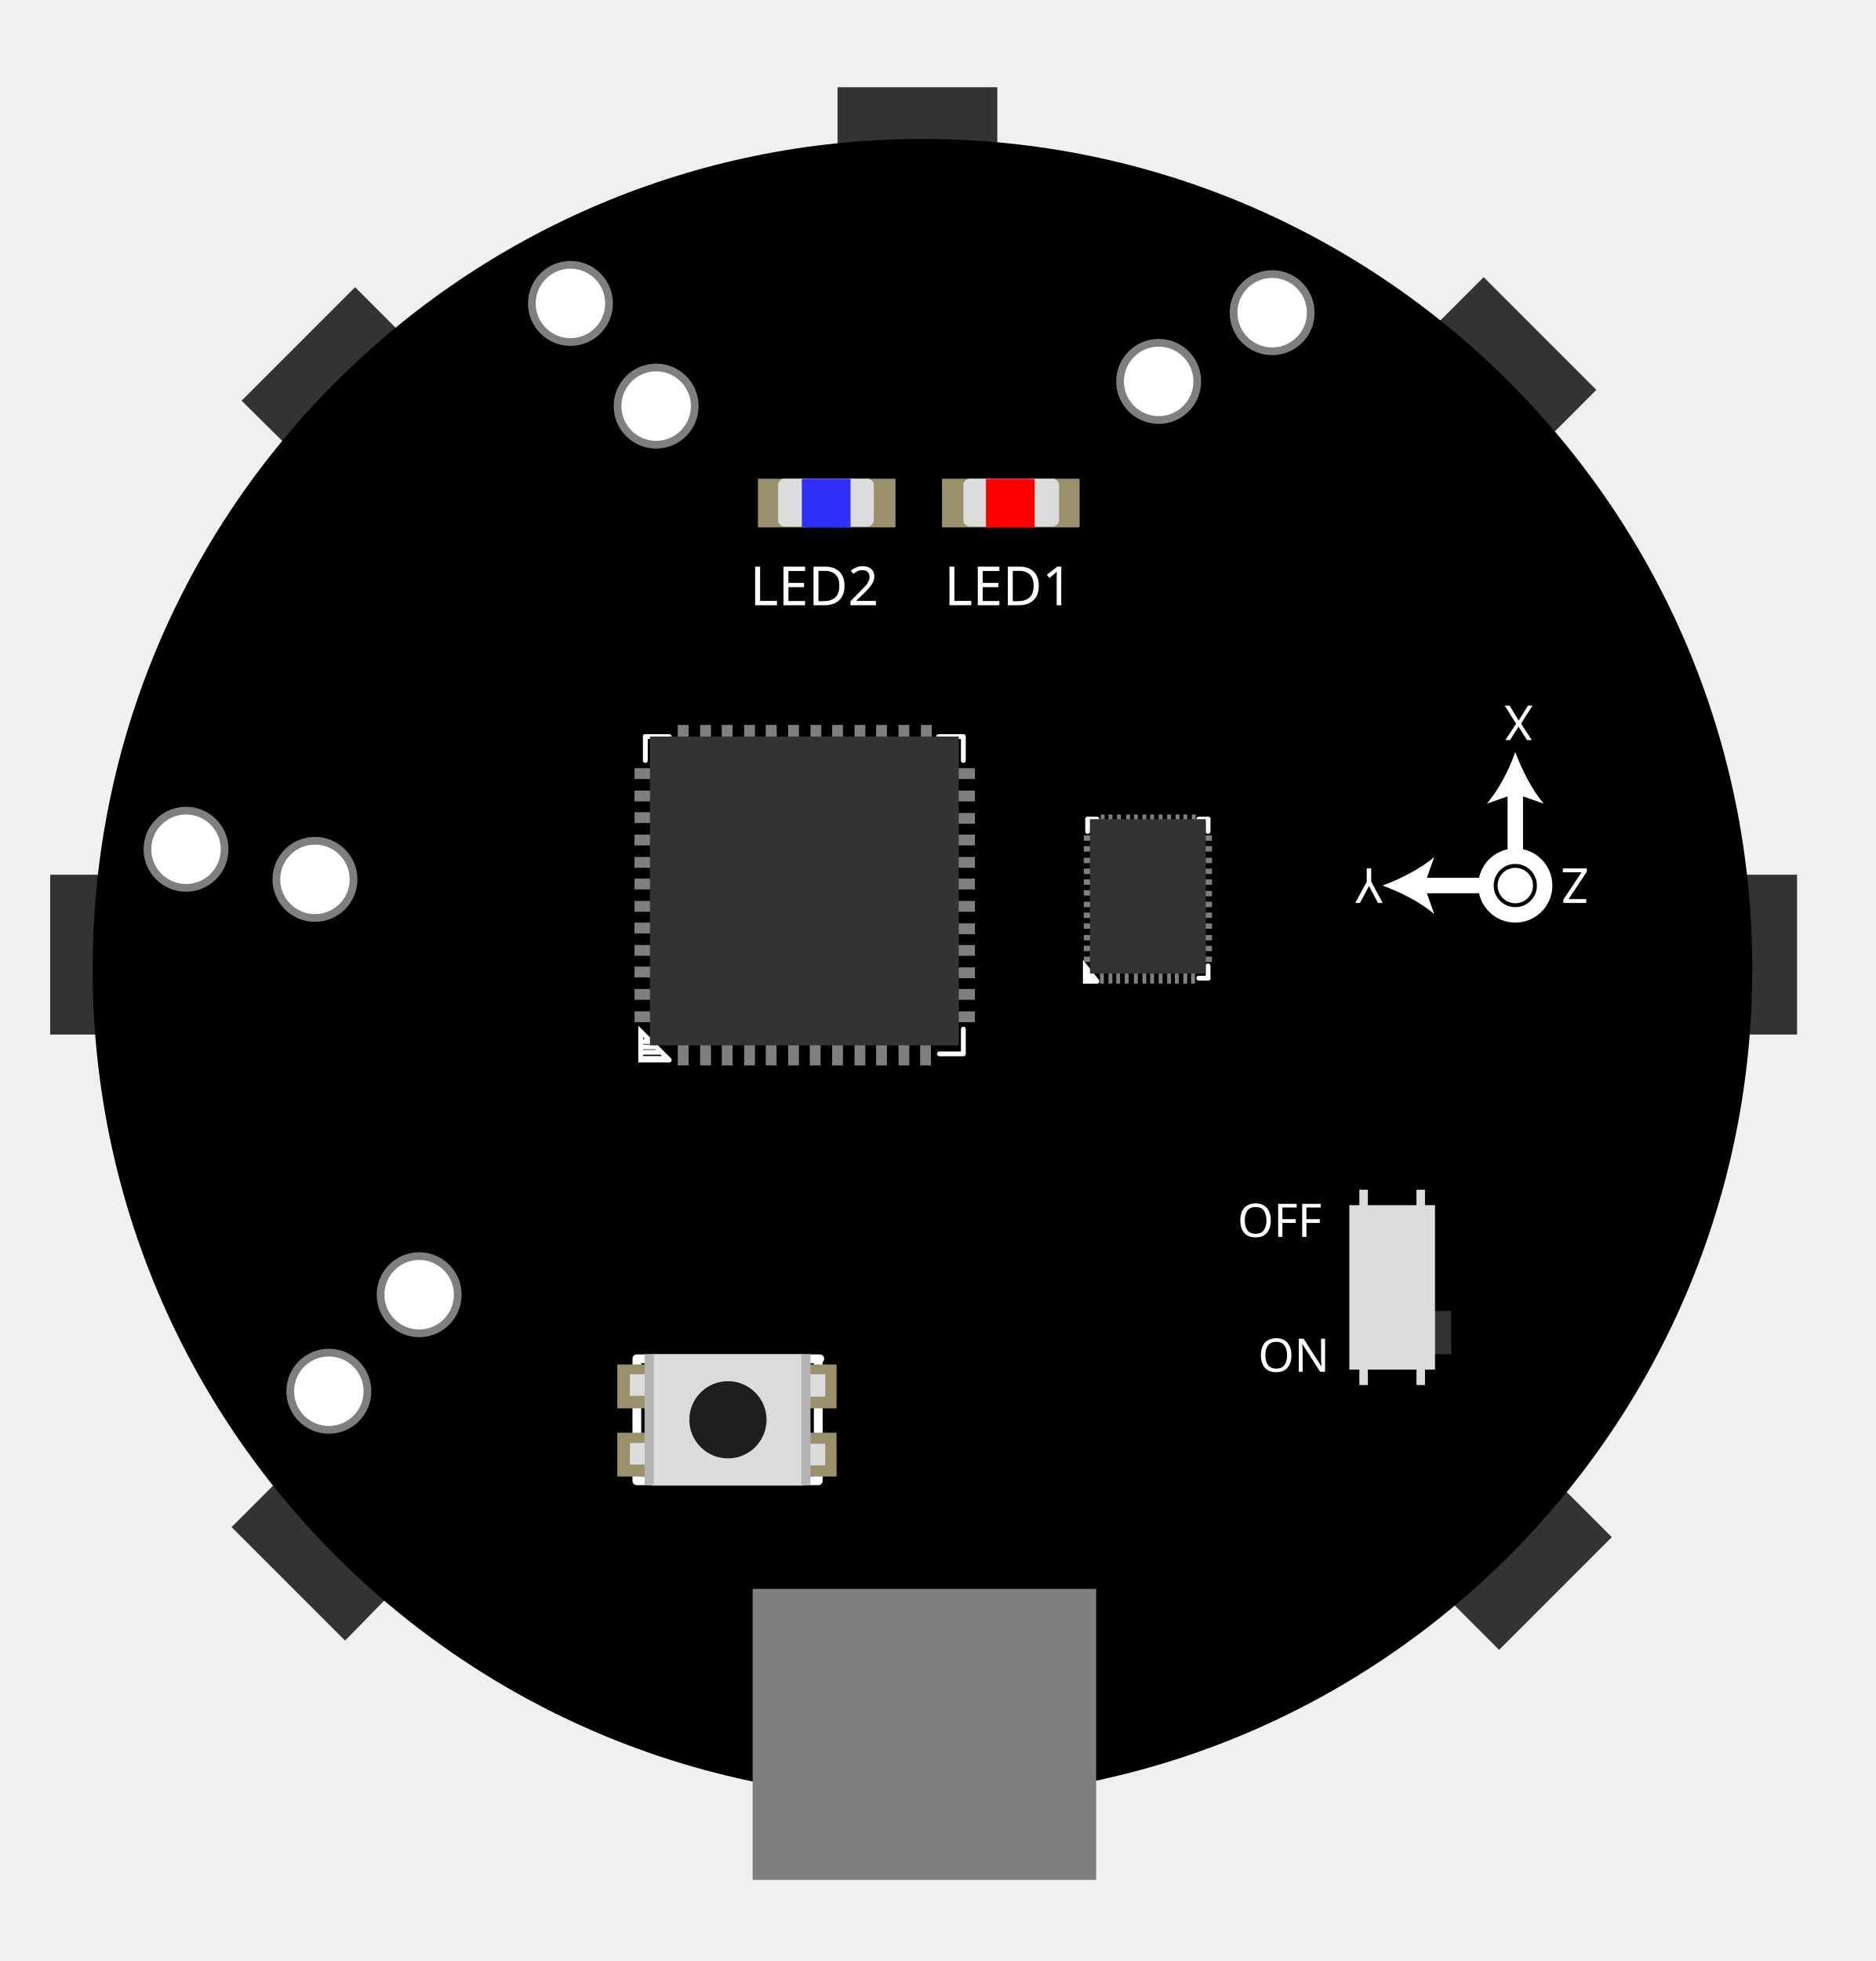
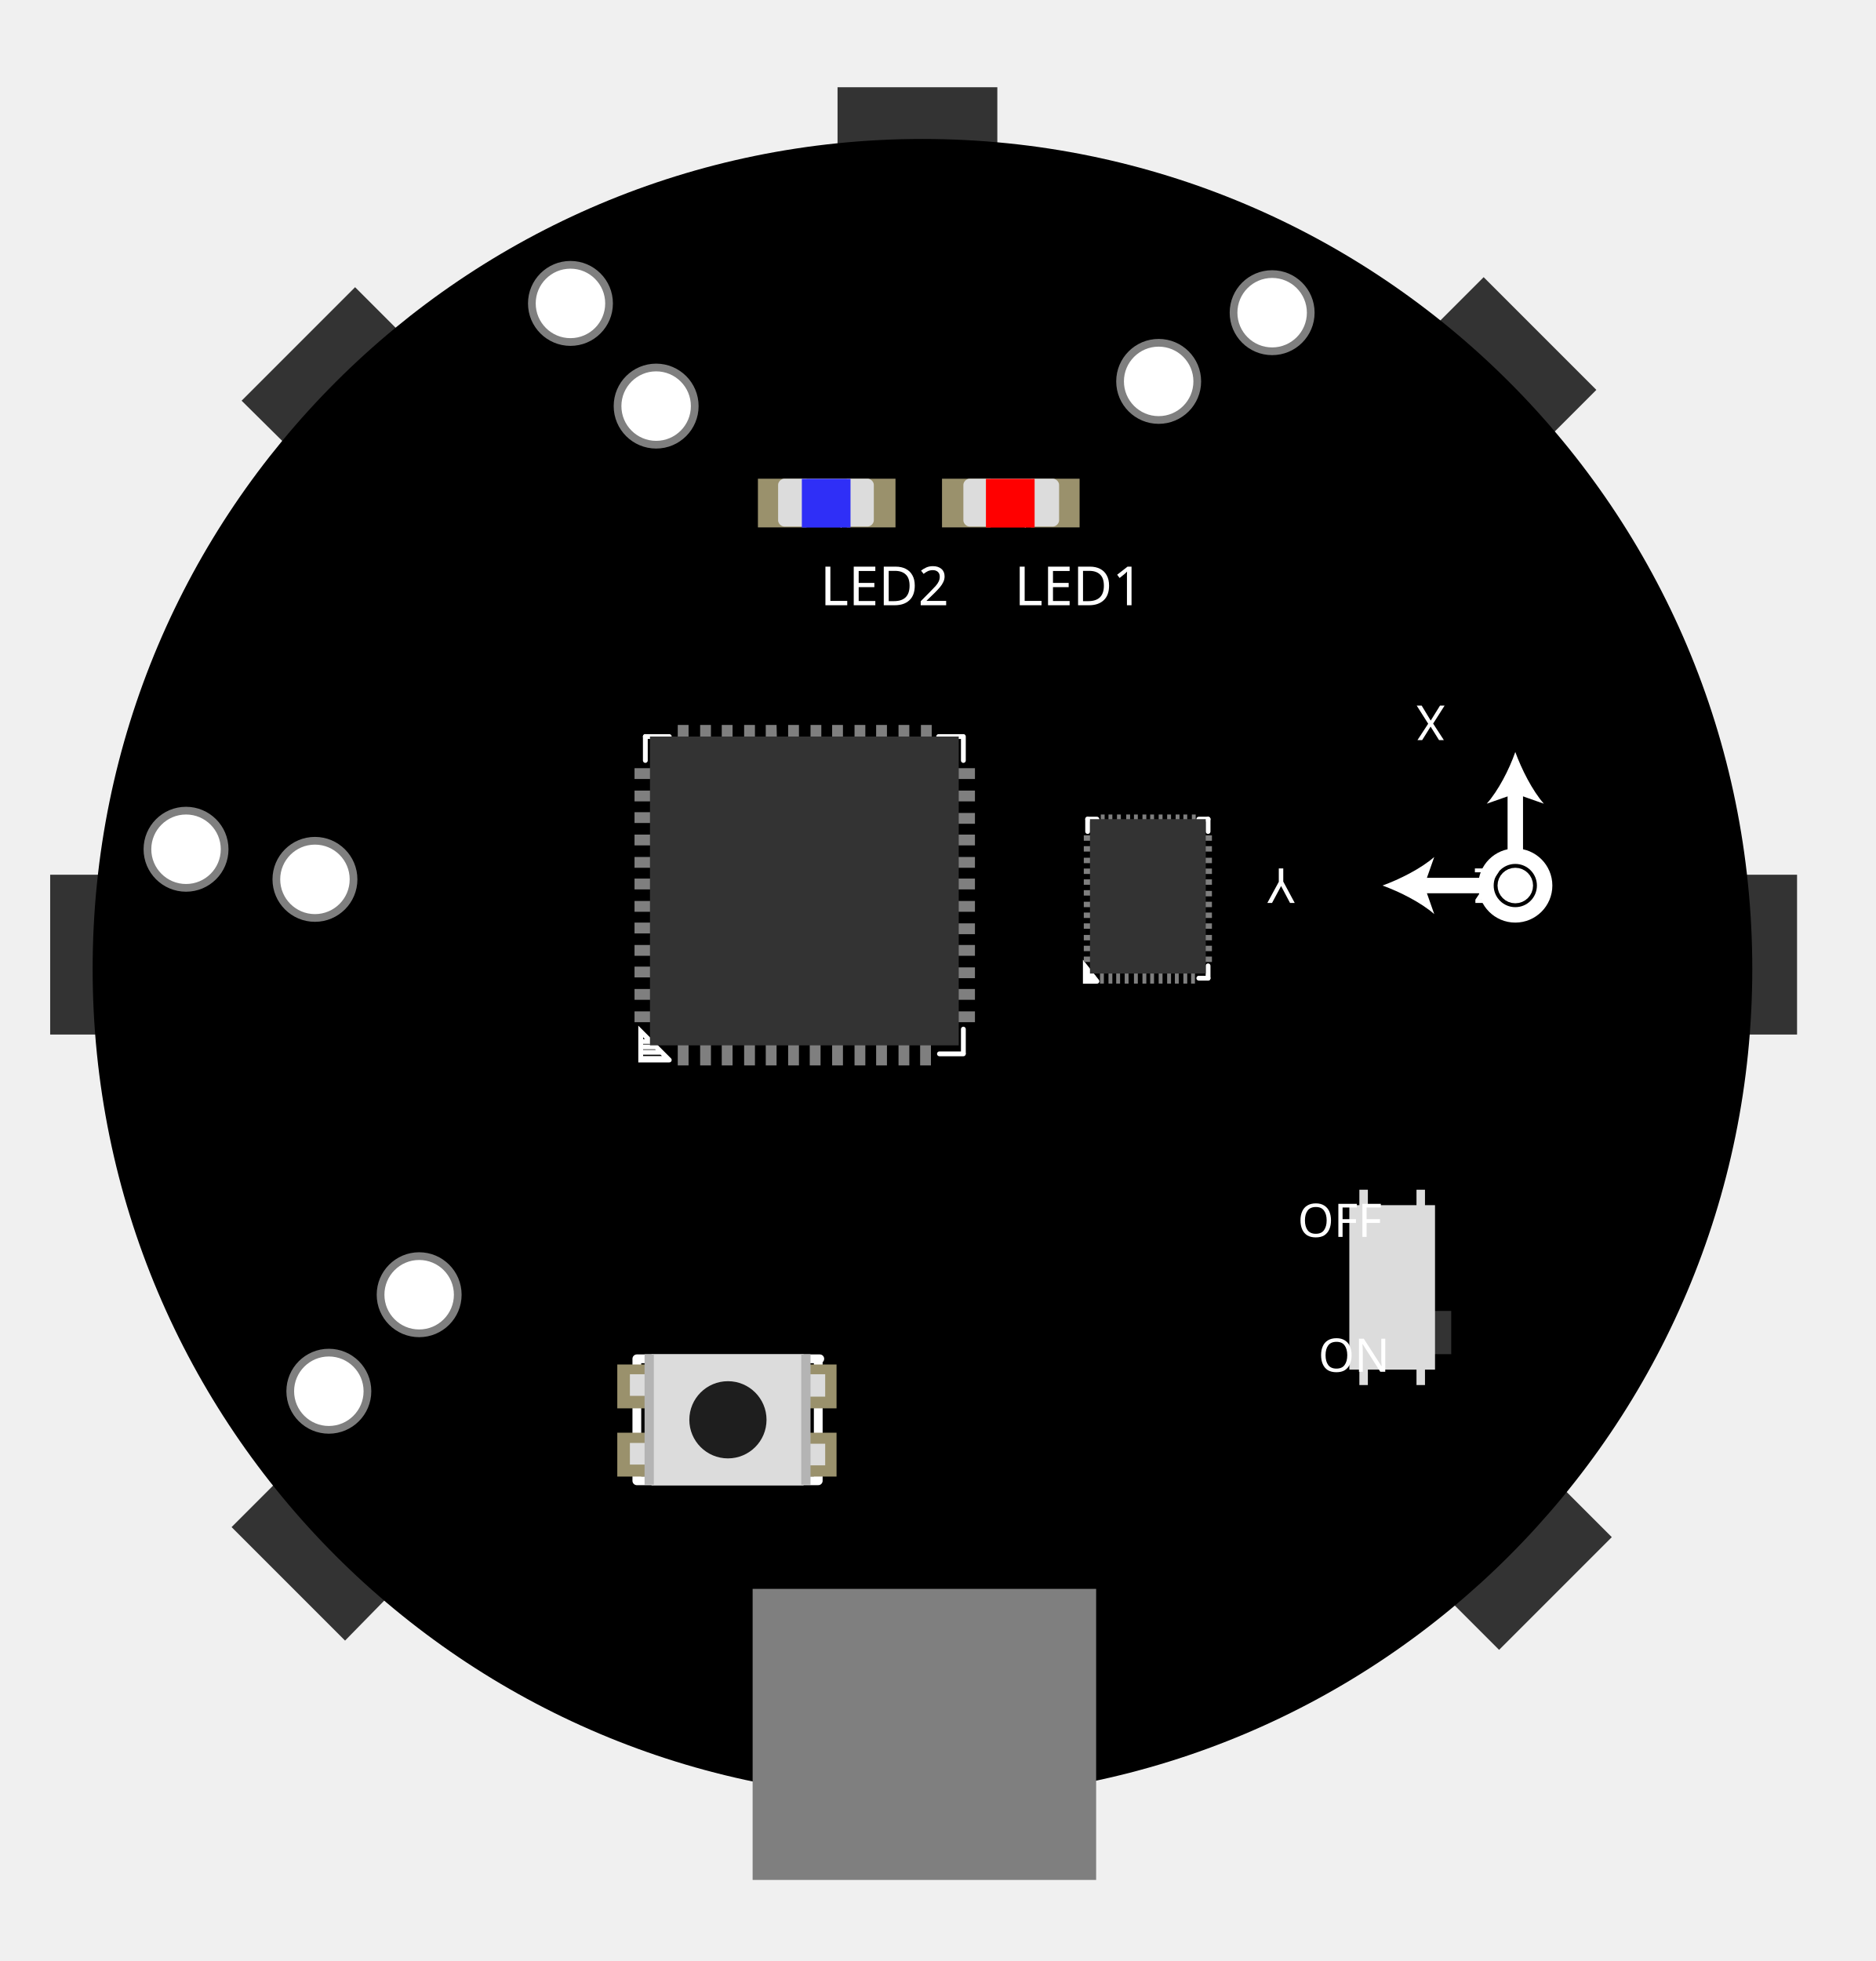
- <svg xmlns="http://www.w3.org/2000/svg" version="1.1" id="Layer_1" x="0px" y="0px" viewBox="0 0 243 254" style="enable-background:new 0 0 243 254;" xml:space="preserve">
-   <defs id="defs4737" />
+ <svg xmlns="http://www.w3.org/2000/svg" version="1.1" id="Layer_1" x="0" y="0" viewBox="0 0 243 254" xml:space="preserve">
  <style type="text/css" id="style4485">
- 	.st0{fill:#333333;}
- 	.st1{fill:none;stroke:#FFFFFF;stroke-width:0.624;stroke-linecap:round;}
- 	.st2{fill:#7F7F7F;}
- 	.st3{fill:none;}
- 	.st4{fill:none;stroke:#FFFFFF;stroke-width:2;stroke-miterlimit:10;}
- 	.st5{fill:#FFFFFF;}
- 	.st6{fill:#FFFFFF;stroke:#FFFFFF;stroke-width:2;stroke-miterlimit:10;}
- 	.st7{font-family:'OCRAStd';}
- 	.st8{font-size:6.259px;}
- 	.st9{fill:#FFFFFF;stroke:#7F7F7F;stroke-miterlimit:10;}
- 	.st10{font-size:7px;}
- 	.st11{fill:none;stroke:#FFFFFF;stroke-width:0.432;stroke-linecap:round;}
- 	.st12{fill:#9A916C;}
- 	.st13{fill:#DCDCDC;}
- 	.st14{fill:#FF0000;}
- 	.st15{font-family:'HelveticaNeue-Bold';}
- 	.st16{font-size:6px;}
- 	.st17{fill:#2F2FF7;}
- 	.st18{stroke:#FFFFFF;stroke-width:1.136;stroke-linecap:round;}
- 	.st19{fill:none;stroke:#FFFFFF;stroke-width:1.136;}
- 	.st20{fill:#1E1E1E;}
- 	.st21{fill:#B4B4B4;}
- </style>
-   <path id="A1" class="st0" d="M44.7,212.5L30,197.8l9.8-9.8l14.6,14.6L44.7,212.5z" />
-   <path id="A7" class="st0" d="M184.4,203.9l14.6-14.6l9.8,9.8l-14.6,14.6L184.4,203.9z" />
-   <path id="A5" class="st0" d="M192.2,35.9l14.6,14.6l-9.8,9.8l-14.6-14.6L192.2,35.9z" />
-   <path id="A3" class="st0" d="M31.3,51.9L46,37.2l9.8,9.8L41.1,61.6L31.3,51.9z" />
-   <path id="A2" class="st0" d="M6.5,134v-20.7h13.8V134H6.5z" />
-   <path id="A6" class="st0" d="M219,134v-20.7h13.8V134H219z" />
-   <path id="A4" class="st0" d="M108.5,11.3h20.7v13.8h-20.7V11.3z" />
+     .st0{fill:#333}.st1{fill:none;stroke:#fff;stroke-width:.624;stroke-linecap:round}.st2{fill:#7f7f7f}.st3,.st4{fill:none}.st4{stroke:#fff;stroke-width:2;stroke-miterlimit:10}.st5{fill:#fff}.st7{font-family:'OCRAStd'}.st8{font-size:6.259px}.st9{fill:#fff;stroke:#7f7f7f;stroke-miterlimit:10}.st10{font-size:7px}.st11{fill:none;stroke:#fff;stroke-width:.432;stroke-linecap:round}.st12{fill:#9a916c}.st13{fill:#dcdcdc}.st15{font-family:'HelveticaNeue-Bold'}.st16{font-size:6px}.st18,.st19{stroke:#fff;stroke-width:1.136}.st18{stroke-linecap:round}.st19{fill:none}
+   </style>
+   <path id="A1" class="st0" d="M44.7 212.5L30 197.8l9.8-9.8 14.6 14.6-9.7 9.9z" />
+   <path id="A7" class="st0" d="M184.4 203.9l14.6-14.6 9.8 9.8-14.6 14.6-9.8-9.8z" />
+   <path id="A5" class="st0" d="M192.2 35.9l14.6 14.6-9.8 9.8-14.6-14.6 9.8-9.8z" />
+   <path id="A3" class="st0" d="M31.3 51.9L46 37.2l9.8 9.8-14.7 14.6-9.8-9.7z" />
+   <path id="A2" class="st0" d="M6.5 134v-20.7h13.8V134H6.5z" />
+   <path id="A6" class="st0" d="M219 134v-20.7h13.8V134H219z" />
+   <path id="A4" class="st0" d="M108.5 11.3h20.7v13.8h-20.7V11.3z" />
  <g id="g4496">
    <circle cx="119.5" cy="125.5" r="107.5" id="circle4494" />
  </g>
  <g id="g4555">
-     <path id="path25295" class="st1" d="M86.7,95.4h-3.1" />
-     <path id="path25297" class="st1" d="M83.6,95.4v3.1" />
-     <path id="path25299" class="st1" d="M121.6,95.4h3.1" />
-     <path id="path25301" class="st1" d="M124.8,95.4v3.1" />
-     <path id="path25303" class="st1" d="M124.8,133.3v3.1" />
-     <path id="path25305" class="st1" d="M124.8,136.5h-3.1" />
-     <path id="path25307" class="st1" d="M83,134.9h1.3H83 M83,135.6h2H83 M83,136.3h2.8H83 M83,137.1h3.5H83 M86.7,137.3H83v-3.7   L86.7,137.3" />
-     <path id="path25719" class="st2" d="M87.8,133.7h1.4v4.3h-1.4V133.7z" />
-     <path id="path25721" class="st2" d="M90.7,133.7h1.4v4.3h-1.4V133.7z" />
-     <path id="path25723" class="st2" d="M93.5,133.7h1.4v4.3h-1.4V133.7z" />
-     <path id="path25725" class="st2" d="M96.4,133.7h1.4v4.3h-1.4V133.7z" />
-     <path id="path25727" class="st2" d="M99.2,133.7h1.4v4.3h-1.4V133.7z" />
-     <path id="path25729" class="st2" d="M102.1,133.7h1.4v4.3h-1.4V133.7z" />
-     <path id="path25731" class="st2" d="M104.9,133.7h1.4v4.3h-1.4V133.7z" />
-     <path id="path25733" class="st2" d="M107.8,133.7h1.4v4.3h-1.4V133.7z" />
-     <path id="path25735" class="st2" d="M110.7,133.7h1.4v4.3h-1.4V133.7z" />
-     <path id="path25737" class="st2" d="M113.5,133.7h1.4v4.3h-1.4V133.7z" />
-     <path id="path25739" class="st2" d="M116.4,133.7h1.4v4.3h-1.4V133.7z" />
-     <path id="path25741" class="st2" d="M119.2,133.7h1.4v4.3h-1.4V133.7z" />
-     <path id="path25743" class="st2" d="M126.3,132.4H122V131h4.3V132.4z" />
-     <path id="path25745" class="st2" d="M126.3,129.5H122v-1.4h4.3V129.5z" />
-     <path id="path25747" class="st2" d="M126.3,126.7H122v-1.4h4.3V126.7z" />
-     <path id="path25749" class="st2" d="M126.3,123.8H122v-1.4h4.3V123.8z" />
-     <path id="path25751" class="st2" d="M126.3,121H122v-1.4h4.3V121z" />
-     <path id="path25753" class="st2" d="M126.3,118.1H122v-1.4h4.3V118.1z" />
-     <path id="path25755" class="st2" d="M126.3,115.2H122v-1.4h4.3V115.2z" />
-     <path id="path25757" class="st2" d="M126.3,112.4H122V111h4.3V112.4z" />
-     <path id="path25759" class="st2" d="M126.3,109.5H122v-1.4h4.3V109.5z" />
-     <path id="path25761" class="st2" d="M126.3,106.7H122v-1.4h4.3V106.7z" />
-     <path id="path25763" class="st2" d="M126.3,103.8H122v-1.4h4.3V103.8z" />
-     <path id="path25765" class="st2" d="M126.3,100.9H122v-1.4h4.3V100.9z" />
-     <path id="path25767" class="st2" d="M120.7,98.2h-1.4v-4.3h1.4V98.2z" />
-     <path id="path25769" class="st2" d="M117.8,98.2h-1.4v-4.3h1.4V98.2z" />
-     <path id="path25771" class="st2" d="M114.9,98.2h-1.4v-4.3h1.4V98.2z" />
-     <path id="path25773" class="st2" d="M112.1,98.2h-1.4v-4.3h1.4V98.2z" />
-     <path id="path25775" class="st2" d="M109.2,98.2h-1.4v-4.3h1.4V98.2z" />
-     <path id="path25777" class="st2" d="M106.4,98.2H105v-4.3h1.4V98.2z" />
-     <path id="path25779" class="st2" d="M103.5,98.2h-1.4v-4.3h1.4V98.2z" />
-     <path id="path25781" class="st2" d="M100.7,98.2h-1.5v-4.3h1.4L100.7,98.2L100.7,98.2z" />
-     <path id="path25783" class="st2" d="M97.8,98.2h-1.4v-4.3h1.4V98.2z" />
-     <path id="path25785" class="st2" d="M94.9,98.2h-1.4v-4.3h1.4V98.2z" />
-     <path id="path25787" class="st2" d="M92.1,98.2h-1.4v-4.3h1.4V98.2z" />
-     <path id="path25789" class="st2" d="M89.2,98.2h-1.4v-4.3h1.4V98.2z" />
-     <path id="path25791" class="st2" d="M82.2,99.5h4.3v1.4h-4.3V99.5z" />
-     <path id="path25793" class="st2" d="M82.2,102.4h4.3v1.4h-4.3V102.4z" />
-     <path id="path25795" class="st2" d="M82.2,105.2h4.3v1.4h-4.3V105.2z" />
-     <path id="path25797" class="st2" d="M82.2,108.1h4.3v1.4h-4.3V108.1z" />
-     <path id="path25799" class="st2" d="M82.2,111h4.3v1.4h-4.3V111z" />
-     <path id="path25801" class="st2" d="M82.2,113.8h4.3v1.4h-4.3V113.8z" />
-     <path id="path25803" class="st2" d="M82.2,116.7h4.3v1.4h-4.3V116.7z" />
-     <path id="path25805" class="st2" d="M82.2,119.5h4.3v1.4h-4.3V119.5z" />
-     <path id="path25807" class="st2" d="M82.2,122.4h4.3v1.4h-4.3V122.4z" />
-     <path id="path25809" class="st2" d="M82.2,125.2h4.3v1.4h-4.3V125.2z" />
-     <path id="path25811" class="st2" d="M82.2,128.1h4.3v1.4h-4.3V128.1z" />
-     <path id="path25813" class="st2" d="M82.2,131h4.3v1.4h-4.3V131z" />
-     <path id="path25815" class="st2" d="M90.8,102.5h26.9v26.9H90.8V102.5z" />
-     <path id="path26243" class="st0" d="M84.2,95.4h40v40h-40V95.4z" />
+     <path id="path25295" class="st1" d="M86.7 95.4h-3.1" />
+     <path id="path25297" class="st1" d="M83.6 95.4v3.1" />
+     <path id="path25299" class="st1" d="M121.6 95.4h3.1" />
+     <path id="path25301" class="st1" d="M124.8 95.4v3.1" />
+     <path id="path25303" class="st1" d="M124.8 133.3v3.1" />
+     <path id="path25305" class="st1" d="M124.8 136.5h-3.1" />
+     <path id="path25307" class="st1" d="M83 134.9h1.3H83m0 .7h2-2m0 .7h2.8H83m0 .8h3.5H83m3.7.2H83v-3.7l3.7 3.7" />
+     <path id="path25719" class="st2" d="M87.8 133.7h1.4v4.3h-1.4v-4.3z" />
+     <path id="path25721" class="st2" d="M90.7 133.7h1.4v4.3h-1.4v-4.3z" />
+     <path id="path25723" class="st2" d="M93.5 133.7h1.4v4.3h-1.4v-4.3z" />
+     <path id="path25725" class="st2" d="M96.4 133.7h1.4v4.3h-1.4v-4.3z" />
+     <path id="path25727" class="st2" d="M99.2 133.7h1.4v4.3h-1.4v-4.3z" />
+     <path id="path25729" class="st2" d="M102.1 133.7h1.4v4.3h-1.4v-4.3z" />
+     <path id="path25731" class="st2" d="M104.9 133.7h1.4v4.3h-1.4v-4.3z" />
+     <path id="path25733" class="st2" d="M107.8 133.7h1.4v4.3h-1.4v-4.3z" />
+     <path id="path25735" class="st2" d="M110.7 133.7h1.4v4.3h-1.4v-4.3z" />
+     <path id="path25737" class="st2" d="M113.5 133.7h1.4v4.3h-1.4v-4.3z" />
+     <path id="path25739" class="st2" d="M116.4 133.7h1.4v4.3h-1.4v-4.3z" />
+     <path id="path25741" class="st2" d="M119.2 133.7h1.4v4.3h-1.4v-4.3z" />
+     <path id="path25743" class="st2" d="M126.3 132.4H122V131h4.3v1.4z" />
+     <path id="path25745" class="st2" d="M126.3 129.5H122v-1.4h4.3v1.4z" />
+     <path id="path25747" class="st2" d="M126.3 126.7H122v-1.4h4.3v1.4z" />
+     <path id="path25749" class="st2" d="M126.3 123.8H122v-1.4h4.3v1.4z" />
+     <path id="path25751" class="st2" d="M126.3 121H122v-1.4h4.3v1.4z" />
+     <path id="path25753" class="st2" d="M126.3 118.1H122v-1.4h4.3v1.4z" />
+     <path id="path25755" class="st2" d="M126.3 115.2H122v-1.4h4.3v1.4z" />
+     <path id="path25757" class="st2" d="M126.3 112.4H122V111h4.3v1.4z" />
+     <path id="path25759" class="st2" d="M126.3 109.5H122v-1.4h4.3v1.4z" />
+     <path id="path25761" class="st2" d="M126.3 106.7H122v-1.4h4.3v1.4z" />
+     <path id="path25763" class="st2" d="M126.3 103.8H122v-1.4h4.3v1.4z" />
+     <path id="path25765" class="st2" d="M126.3 100.9H122v-1.4h4.3v1.4z" />
+     <path id="path25767" class="st2" d="M120.7 98.2h-1.4v-4.3h1.4v4.3z" />
+     <path id="path25769" class="st2" d="M117.8 98.2h-1.4v-4.3h1.4v4.3z" />
+     <path id="path25771" class="st2" d="M114.9 98.2h-1.4v-4.3h1.4v4.3z" />
+     <path id="path25773" class="st2" d="M112.1 98.2h-1.4v-4.3h1.4v4.3z" />
+     <path id="path25775" class="st2" d="M109.2 98.2h-1.4v-4.3h1.4v4.3z" />
+     <path id="path25777" class="st2" d="M106.4 98.2H105v-4.3h1.4v4.3z" />
+     <path id="path25779" class="st2" d="M103.5 98.2h-1.4v-4.3h1.4v4.3z" />
+     <path id="path25781" class="st2" d="M100.7 98.2h-1.5v-4.3h1.4l.1 4.3z" />
+     <path id="path25783" class="st2" d="M97.8 98.2h-1.4v-4.3h1.4v4.3z" />
+     <path id="path25785" class="st2" d="M94.9 98.2h-1.4v-4.3h1.4v4.3z" />
+     <path id="path25787" class="st2" d="M92.1 98.2h-1.4v-4.3h1.4v4.3z" />
+     <path id="path25789" class="st2" d="M89.2 98.2h-1.4v-4.3h1.4v4.3z" />
+     <path id="path25791" class="st2" d="M82.2 99.5h4.3v1.4h-4.3v-1.4z" />
+     <path id="path25793" class="st2" d="M82.2 102.4h4.3v1.4h-4.3v-1.4z" />
+     <path id="path25795" class="st2" d="M82.2 105.2h4.3v1.4h-4.3v-1.4z" />
+     <path id="path25797" class="st2" d="M82.2 108.1h4.3v1.4h-4.3v-1.4z" />
+     <path id="path25799" class="st2" d="M82.2 111h4.3v1.4h-4.3V111z" />
+     <path id="path25801" class="st2" d="M82.2 113.8h4.3v1.4h-4.3v-1.4z" />
+     <path id="path25803" class="st2" d="M82.2 116.7h4.3v1.4h-4.3v-1.4z" />
+     <path id="path25805" class="st2" d="M82.2 119.5h4.3v1.4h-4.3v-1.4z" />
+     <path id="path25807" class="st2" d="M82.2 122.4h4.3v1.4h-4.3v-1.4z" />
+     <path id="path25809" class="st2" d="M82.2 125.2h4.3v1.4h-4.3v-1.4z" />
+     <path id="path25811" class="st2" d="M82.2 128.1h4.3v1.4h-4.3v-1.4z" />
+     <path id="path25813" class="st2" d="M82.2 131h4.3v1.4h-4.3V131z" />
+     <path id="path25815" class="st2" d="M90.8 102.5h26.9v26.9H90.8v-26.9z" />
+     <path id="path26243" class="st0" d="M84.2 95.4h40v40h-40v-40z" />
  </g>
  <g id="g4614">
-     <path id="path25295_1_" class="st1" d="M142.1,106.1h-1.2" />
-     <path id="path25297_1_" class="st1" d="M140.9,106.1v1.6" />
-     <path id="path25299_1_" class="st1" d="M155.3,106.1h1.2" />
-     <path id="path25301_1_" class="st1" d="M156.5,106.1v1.6" />
-     <path id="path25303_1_" class="st1" d="M156.5,125.1v1.6" />
-     <path id="path25305_1_" class="st1" d="M156.5,126.7h-1.2" />
-     <path id="path25307_1_" class="st1" d="M140.8,125.9h0.5H140.8 M140.8,126.2h0.8H140.8 M140.8,126.6h1.1H140.8 M140.8,126.9h1.3   H140.8 M142.1,127.1h-1.5v-1.9L142.1,127.1" />
-     <path id="path25719_1_" class="st2" d="M142.5,125.3h0.5v2.1h-0.5V125.3z" />
-     <path id="path25721_1_" class="st2" d="M143.6,125.3h0.5v2.1h-0.5V125.3z" />
-     <path id="path25723_1_" class="st2" d="M144.6,125.3h0.5v2.1h-0.5V125.3z" />
-     <path id="path25725_1_" class="st2" d="M145.7,125.3h0.5v2.1h-0.5V125.3z" />
-     <path id="path25727_1_" class="st2" d="M146.9,125.3h0.5v2.1h-0.5V125.3z" />
-     <path id="path25729_1_" class="st2" d="M148,125.3h0.5v2.1H148V125.3z" />
-     <path id="path25731_1_" class="st2" d="M149,125.3h0.5v2.1H149V125.3z" />
-     <path id="path25733_1_" class="st2" d="M150.1,125.3h0.5v2.1h-0.5V125.3z" />
-     <path id="path25735_1_" class="st2" d="M151.2,125.3h0.5v2.1h-0.5V125.3z" />
-     <path id="path25737_1_" class="st2" d="M152.2,125.3h0.5v2.1h-0.5V125.3z" />
-     <path id="path25739_1_" class="st2" d="M153.3,125.3h0.5v2.1h-0.5V125.3z" />
-     <path id="path25741_1_" class="st2" d="M154.3,125.3h0.5v2.1h-0.5V125.3z" />
-     <path id="path25743_1_" class="st2" d="M157,124.6h-1.6v-0.7h1.6V124.6z" />
-     <path id="path25745_1_" class="st2" d="M157,123.2h-1.6v-0.7h1.6V123.2z" />
-     <path id="path25747_1_" class="st2" d="M157,121.8h-1.6v-0.7h1.6V121.8z" />
-     <path id="path25749_1_" class="st2" d="M157,120.3h-1.6v-0.7h1.6V120.3z" />
-     <path id="path25751_1_" class="st2" d="M157,118.9h-1.6v-0.7h1.6V118.9z" />
-     <path id="path25753_1_" class="st2" d="M157,117.5h-1.6v-0.7h1.6V117.5z" />
-     <path id="path25755_1_" class="st2" d="M157,116.1h-1.6v-0.7h1.6V116.1z" />
-     <path id="path25757_1_" class="st2" d="M157,114.6h-1.6v-0.7h1.6V114.6z" />
-     <path id="path25759_1_" class="st2" d="M157,113.2h-1.6v-0.7h1.6V113.2z" />
-     <path id="path25761_1_" class="st2" d="M157,111.8h-1.6v-0.7h1.6V111.8z" />
-     <path id="path25763_1_" class="st2" d="M157,110.3h-1.6v-0.7h1.6V110.3z" />
-     <path id="path25765_1_" class="st2" d="M157,108.9h-1.6v-0.7h1.6V108.9z" />
-     <path id="path25767_1_" class="st2" d="M154.9,107.6h-0.5v-2.1h0.5V107.6z" />
-     <path id="path25769_1_" class="st2" d="M153.8,107.6h-0.5v-2.1h0.5V107.6z" />
-     <path id="path25771_1_" class="st2" d="M152.8,107.6h-0.5v-2.1h0.5V107.6z" />
-     <path id="path25773_1_" class="st2" d="M151.7,107.6h-0.5v-2.1h0.5V107.6z" />
-     <path id="path25775_1_" class="st2" d="M150.6,107.6h-0.5v-2.1h0.5V107.6z" />
-     <path id="path25777_1_" class="st2" d="M149.6,107.6H149v-2.1h0.5v2.1H149.6z" />
-     <path id="path25779_1_" class="st2" d="M148.5,107.6H148v-2.1h0.5V107.6z" />
-     <path id="path25781_1_" class="st2" d="M147.4,107.6h-0.5v-2.1h0.5V107.6z" />
-     <path id="path25783_1_" class="st2" d="M146.4,107.6h-0.5v-2.1h0.5V107.6z" />
-     <path id="path25785_1_" class="st2" d="M145.2,107.6h-0.5v-2.1h0.5V107.6z" />
-     <path id="path25787_1_" class="st2" d="M144.1,107.6h-0.5v-2.1h0.5V107.6z" />
-     <path id="path25789_1_" class="st2" d="M143.1,107.6h-0.5v-2.1h0.5V107.6z" />
-     <path id="path25791_1_" class="st2" d="M140.4,108.2h1.6v0.7h-1.6V108.2z" />
-     <path id="path25793_1_" class="st2" d="M140.4,109.6h1.6v0.7h-1.6V109.6z" />
-     <path id="path25795_1_" class="st2" d="M140.4,111.1h1.6v0.7h-1.6V111.1z" />
-     <path id="path25797_1_" class="st2" d="M140.4,112.5h1.6v0.7h-1.6V112.5z" />
-     <path id="path25799_1_" class="st2" d="M140.4,113.9h1.6v0.7h-1.6V113.9z" />
-     <path id="path25801_1_" class="st2" d="M140.4,115.3h1.6v0.7h-1.6V115.3z" />
-     <path id="path25803_1_" class="st2" d="M140.4,116.8h1.6v0.7h-1.6V116.8z" />
-     <path id="path25805_1_" class="st2" d="M140.4,118.2h1.6v0.7h-1.6V118.2z" />
-     <path id="path25807_1_" class="st2" d="M140.4,119.6h1.6v0.7h-1.6V119.6z" />
-     <path id="path25809_1_" class="st2" d="M140.4,121.1h1.6v0.7h-1.6V121.1z" />
-     <path id="path25811_1_" class="st2" d="M140.4,122.5h1.6v0.7h-1.6V122.5z" />
-     <path id="path25813_1_" class="st2" d="M140.4,123.9h1.6v0.7h-1.6V123.9z" />
-     <path id="path25815_1_" class="st2" d="M143.7,109.7h10.1v13.4h-10.1V109.7z" />
-     <path id="path26243_1_" class="st0" d="M141.2,106.1h15v20h-15V106.1z" />
-   </g>
-   <path id="rect243" class="st2" d="M97.5,205.8H142v37.7H97.5V205.8z" />
+     <path id="path25295_1_" class="st1" d="M142.1 106.1h-1.2" />
+     <path id="path25297_1_" class="st1" d="M140.9 106.1v1.6" />
+     <path id="path25299_1_" class="st1" d="M155.3 106.1h1.2" />
+     <path id="path25301_1_" class="st1" d="M156.5 106.1v1.6" />
+     <path id="path25303_1_" class="st1" d="M156.5 125.1v1.6" />
+     <path id="path25305_1_" class="st1" d="M156.5 126.7h-1.2" />
+     <path id="path25307_1_" class="st1" d="M140.8 125.9h.5-.5m0 .3h.8-.8m0 .4h1.1-1.1m0 .3h1.3-1.3m1.3.2h-1.5v-1.9l1.5 1.9" />
+     <path id="path25719_1_" class="st2" d="M142.5 125.3h.5v2.1h-.5v-2.1z" />
+     <path id="path25721_1_" class="st2" d="M143.6 125.3h.5v2.1h-.5v-2.1z" />
+     <path id="path25723_1_" class="st2" d="M144.6 125.3h.5v2.1h-.5v-2.1z" />
+     <path id="path25725_1_" class="st2" d="M145.7 125.3h.5v2.1h-.5v-2.1z" />
+     <path id="path25727_1_" class="st2" d="M146.9 125.3h.5v2.1h-.5v-2.1z" />
+     <path id="path25729_1_" class="st2" d="M148 125.3h.5v2.1h-.5v-2.1z" />
+     <path id="path25731_1_" class="st2" d="M149 125.3h.5v2.1h-.5v-2.1z" />
+     <path id="path25733_1_" class="st2" d="M150.1 125.3h.5v2.1h-.5v-2.1z" />
+     <path id="path25735_1_" class="st2" d="M151.2 125.3h.5v2.1h-.5v-2.1z" />
+     <path id="path25737_1_" class="st2" d="M152.2 125.3h.5v2.1h-.5v-2.1z" />
+     <path id="path25739_1_" class="st2" d="M153.3 125.3h.5v2.1h-.5v-2.1z" />
+     <path id="path25741_1_" class="st2" d="M154.3 125.3h.5v2.1h-.5v-2.1z" />
+     <path id="path25743_1_" class="st2" d="M157 124.6h-1.6v-.7h1.6v.7z" />
+     <path id="path25745_1_" class="st2" d="M157 123.2h-1.6v-.7h1.6v.7z" />
+     <path id="path25747_1_" class="st2" d="M157 121.8h-1.6v-.7h1.6v.7z" />
+     <path id="path25749_1_" class="st2" d="M157 120.3h-1.6v-.7h1.6v.7z" />
+     <path id="path25751_1_" class="st2" d="M157 118.9h-1.6v-.7h1.6v.7z" />
+     <path id="path25753_1_" class="st2" d="M157 117.5h-1.6v-.7h1.6v.7z" />
+     <path id="path25755_1_" class="st2" d="M157 116.1h-1.6v-.7h1.6v.7z" />
+     <path id="path25757_1_" class="st2" d="M157 114.6h-1.6v-.7h1.6v.7z" />
+     <path id="path25759_1_" class="st2" d="M157 113.2h-1.6v-.7h1.6v.7z" />
+     <path id="path25761_1_" class="st2" d="M157 111.8h-1.6v-.7h1.6v.7z" />
+     <path id="path25763_1_" class="st2" d="M157 110.3h-1.6v-.7h1.6v.7z" />
+     <path id="path25765_1_" class="st2" d="M157 108.9h-1.6v-.7h1.6v.7z" />
+     <path id="path25767_1_" class="st2" d="M154.9 107.6h-.5v-2.1h.5v2.1z" />
+     <path id="path25769_1_" class="st2" d="M153.8 107.6h-.5v-2.1h.5v2.1z" />
+     <path id="path25771_1_" class="st2" d="M152.8 107.6h-.5v-2.1h.5v2.1z" />
+     <path id="path25773_1_" class="st2" d="M151.7 107.6h-.5v-2.1h.5v2.1z" />
+     <path id="path25775_1_" class="st2" d="M150.6 107.6h-.5v-2.1h.5v2.1z" />
+     <path id="path25777_1_" class="st2" d="M149.6 107.6h-.6v-2.1h.5v2.1h.1z" />
+     <path id="path25779_1_" class="st2" d="M148.5 107.6h-.5v-2.1h.5v2.1z" />
+     <path id="path25781_1_" class="st2" d="M147.4 107.6h-.5v-2.1h.5v2.1z" />
+     <path id="path25783_1_" class="st2" d="M146.4 107.6h-.5v-2.1h.5v2.1z" />
+     <path id="path25785_1_" class="st2" d="M145.2 107.6h-.5v-2.1h.5v2.1z" />
+     <path id="path25787_1_" class="st2" d="M144.1 107.6h-.5v-2.1h.5v2.1z" />
+     <path id="path25789_1_" class="st2" d="M143.1 107.6h-.5v-2.1h.5v2.1z" />
+     <path id="path25791_1_" class="st2" d="M140.4 108.2h1.6v.7h-1.6v-.7z" />
+     <path id="path25793_1_" class="st2" d="M140.4 109.6h1.6v.7h-1.6v-.7z" />
+     <path id="path25795_1_" class="st2" d="M140.4 111.1h1.6v.7h-1.6v-.7z" />
+     <path id="path25797_1_" class="st2" d="M140.4 112.5h1.6v.7h-1.6v-.7z" />
+     <path id="path25799_1_" class="st2" d="M140.4 113.9h1.6v.7h-1.6v-.7z" />
+     <path id="path25801_1_" class="st2" d="M140.4 115.3h1.6v.7h-1.6v-.7z" />
+     <path id="path25803_1_" class="st2" d="M140.4 116.8h1.6v.7h-1.6v-.7z" />
+     <path id="path25805_1_" class="st2" d="M140.4 118.2h1.6v.7h-1.6v-.7z" />
+     <path id="path25807_1_" class="st2" d="M140.4 119.6h1.6v.7h-1.6v-.7z" />
+     <path id="path25809_1_" class="st2" d="M140.4 121.1h1.6v.7h-1.6v-.7z" />
+     <path id="path25811_1_" class="st2" d="M140.4 122.5h1.6v.7h-1.6v-.7z" />
+     <path id="path25813_1_" class="st2" d="M140.4 123.9h1.6v.7h-1.6v-.7z" />
+     <path id="path25815_1_" class="st2" d="M143.7 109.7h10.1v13.4h-10.1v-13.4z" />
+     <path id="path26243_1_" class="st0" d="M141.2 106.1h15v20h-15v-20z" />
+   </g>
+   <path id="rect243" class="st2" d="M97.5 205.8H142v37.7H97.5v-37.7z" />
  <g id="g4653">
    <g id="g4645">
      <g id="g4627">
-         <line class="st3" x1="192.6" y1="114.7" x2="179.1" y2="114.7" id="line4617" />
+         <path class="st3" id="line4617" d="M192.6 114.7h-13.5" />
        <g id="g4625">
-           <line class="st4" x1="192.6" y1="114.7" x2="183.8" y2="114.7" id="line4619" />
+           <path class="st4" id="line4619" d="M192.6 114.7h-8.8" />
          <g id="g4623">
-             <path class="st5" d="M179.1,114.7c2.2-0.8,5-2.2,6.7-3.7l-1.3,3.7l1.3,3.7C184.1,116.9,181.3,115.5,179.1,114.7z" id="path4621" />
+             <path class="st5" d="M179.1 114.7c2.2-.8 5-2.2 6.7-3.7l-1.3 3.7 1.3 3.7c-1.7-1.5-4.5-2.9-6.7-3.7z" id="path4621" />
          </g>
        </g>
      </g>
      <g id="g4639">
-         <line class="st3" x1="196.3" y1="110.9" x2="196.3" y2="97.4" id="line4629" />
+         <path class="st3" id="line4629" d="M196.3 110.9V97.4" />
        <g id="g4637">
-           <line class="st4" x1="196.3" y1="110.9" x2="196.3" y2="102.1" id="line4631" />
+           <path class="st4" id="line4631" d="M196.3 110.9v-8.8" />
          <g id="g4635">
-             <path class="st5" d="M196.3,97.4c0.8,2.2,2.2,5,3.7,6.7l-3.7-1.3l-3.7,1.3C194.1,102.4,195.5,99.7,196.3,97.4z" id="path4633" />
-           </g>
-         </g>
-       </g>
-       <circle class="st6" cx="196.3" cy="114.7" r="1.3" id="circle4641" />
+             <path class="st5" d="M196.3 97.4c.8 2.2 2.2 5 3.7 6.7l-3.7-1.3-3.7 1.3c1.5-1.7 2.9-4.4 3.7-6.7z" id="path4633" />
+           </g>
+         </g>
+       </g>
+       <circle cx="196.3" cy="114.7" r="1.3" id="circle4641" fill="#fff" stroke="#fff" stroke-width="2" stroke-miterlimit="10" />
      <circle class="st4" cx="196.3" cy="114.7" r="3.8" id="circle4643" />
    </g>
-     <text transform="matrix(-1 0 0 -1 198.5625 91.3965)" class="st5 st7 st8" id="text4647">X</text>
-     <text transform="matrix(-1 0 0 -1 179.1162 112.4844)" class="st5 st7 st8" id="text4649">Y</text>
-     <text transform="matrix(-1 0 0 -1 205.8018 112.4844)" class="st5 st7 st8" id="text4651">Z</text>
+     <text transform="rotate(180 99.281 45.698)" class="st5 st7 st8" id="text4647">
+       X
+     </text>
+     <text transform="rotate(180 89.558 56.242)" class="st5 st7 st8" id="text4649">
+       Y
+     </text>
+     <text transform="rotate(180 102.9 56.242)" class="st5 st7 st8" id="text4651">
+       Z
+     </text>
  </g>
  <circle id="CS" class="st9" cx="54.3" cy="167.7" r="5" />
  <circle id="SCK" class="st9" cx="42.6" cy="180.2" r="5" />
  <circle id="GND" class="st9" cx="73.9" cy="39.3" r="5" />
  <circle id="3V3" class="st9" cx="85" cy="52.6" r="5" />
  <circle id="SWCLK" class="st9" cx="150.1" cy="49.4" r="5" />
  <circle id="SWDIO" class="st9" cx="164.8" cy="40.5" r="5" />
  <circle id="MISO" class="st9" cx="40.8" cy="113.9" r="5" />
  <circle id="MOSI" class="st9" cx="24.1" cy="110" r="5" />
-   <text id="led2t" transform="matrix(1 0 0 1 97.156 78.3951)" class="st5 st7 st10">LED2</text>
-   <text id="led1t" transform="matrix(1 0 0 1 122.3269 78.3951)" class="st5 st7 st10">LED1</text>
+   <text id="led2t" transform="translate(97.156 78.395)" class="st5 st7 st10">
+     LED2
+   </text>
+   <text id="led1t" transform="translate(122.327 78.395)" class="st5 st7 st10">
+     LED1
+   </text>
  <g id="led1">
    <g id="g164" transform="matrix(0 2.7412 -2.7412 0 211.757 0)">
      <g id="g168">
        <g id="g172">
-           <path id="path176" class="st11" d="M23.8,29.9L23.1,29h1.4L23.8,29.9 M24.5,29h-1.3H24.5" />
+           <path id="path176" class="st11" d="M23.8 29.9l-.7-.9h1.4l-.7.9m.7-.9h-1.3 1.3" />
        </g>
        <g id="g4576" transform="rotate(180 18.63 4.533)">
          <g id="g4574">
            <g id="g178">
-               <path id="rect180" class="st5" d="M12.4-21.2h2.2v0.4h-2.2V-21.2z" />
+               <path id="rect180" class="st5" d="M12.4-21.2h2.2v.4h-2.2v-.4z" />
            </g>
          </g>
        </g>
      </g>
    </g>
    <g id="g4947" transform="rotate(-90 190.568 13.706) scale(2.7412)">
      <g id="g4945">
        <g id="g496">
-           <path id="connector66pin_1_" class="st12" d="M49.6-15.8h2.3v2.3h-2.3V-15.8z" />
+           <path id="connector66pin_1_" class="st12" d="M49.6-15.8h2.3v2.3h-2.3v-2.3z" />
        </g>
      </g>
    </g>
    <g id="g4953" transform="rotate(-90 178.916 25.359) scale(2.7412)">
      <g id="g4951">
        <g id="g499">
-           <path id="connector67pin_1_" class="st12" d="M49.6-11.5h2.3v2.3h-2.3V-11.5z" />
-         </g>
-       </g>
-     </g>
-     <path id="path659" class="st13" d="M125.6,62h10.8c0.4,0,0.8,0.4,0.8,0.8v4.6c0,0.4-0.4,0.8-0.8,0.8h-10.8c-0.4,0-0.8-0.4-0.8-0.8   v-4.6C124.8,62.4,125.2,62,125.6,62z" />
+           <path id="connector67pin_1_" class="st12" d="M49.6-11.5h2.3v2.3h-2.3v-2.3z" />
+         </g>
+       </g>
+     </g>
+     <path id="path659" class="st13" d="M125.6 62h10.8c.4 0 .8.4.8.8v4.6c0 .4-.4.8-.8.8h-10.8c-.4 0-.8-.4-.8-.8v-4.6c0-.4.4-.8.8-.8z" />
    <g id="LED1" transform="rotate(180 95.797 54.177) scale(2.7412)">
      <g id="g5183">
-         <path id="rect661" class="st14" d="M21,14.6h2.3v2.3H21V14.6z" />
-       </g>
-     </g>
-   </g>
-   <path id="rect307" class="st0" d="M180.3,175.4v-5.6h7.7v5.6H180.3z" />
-   <path id="path26207_1_" class="st13" d="M176.1,156.1h-1.3v21.3h1.3v2h1.1v-2h6.3v2h1.1v-2h1.3v-21.3h-1.3v-2h-1.1v2h-6.3v-2h-1.1  V156.1z" />
-   <text id="text310" transform="matrix(1 0 0 1 160.315 160.213)" class="st5 st15 st16">OFF</text>
-   <text id="text312" transform="matrix(1 0 0 1 162.985 177.676)" class="st5 st15 st16">ON</text>
+         <path id="rect661" d="M21 14.6h2.3v2.3H21v-2.3z" fill="red" />
+       </g>
+     </g>
+   </g>
+   <path id="rect307" class="st0" d="M180.3 175.4v-5.6h7.7v5.6h-7.7z" />
+   <path id="path26207_1_" class="st13" d="M176.1 156.1h-1.3v21.3h1.3v2h1.1v-2h6.3v2h1.1v-2h1.3v-21.3h-1.3v-2h-1.1v2h-6.3v-2h-1.1v2z" />
+   <text id="text310" transform="translate(160.315 160.213)" class="st5 st15 st16">
+     OFF
+   </text>
+   <text id="text312" transform="translate(162.985 177.676)" class="st5 st15 st16">
+     ON
+   </text>
  <g id="led2">
    <g id="g164_1_" transform="matrix(0 2.7412 -2.7412 0 211.757 0)">
      <g id="g168_1_">
        <g id="g172_1_">
-           <path id="path176_1_" class="st11" d="M23.8,38.6l-0.7-0.9h1.4L23.8,38.6 M24.5,37.7h-1.3H24.5" />
+           <path id="path176_1_" class="st11" d="M23.8 38.6l-.7-.9h1.4l-.7.9m.7-.9h-1.3 1.3" />
        </g>
        <g id="g4576_1_" transform="rotate(180 18.63 4.533)">
          <g id="g4574_1_">
            <g id="g178_1_">
-               <path id="rect180_1_" class="st5" d="M12.4-29.9h2.2v0.4h-2.2V-29.9z" />
+               <path id="rect180_1_" class="st5" d="M12.4-29.9h2.2v.4h-2.2v-.4z" />
            </g>
          </g>
        </g>
      </g>
    </g>
    <g id="g4947_1_" transform="rotate(-90 190.568 13.706) scale(2.7412)">
      <g id="g4945_1_">
        <g id="g496_1_">
-           <path id="connector66pin_2_" class="st12" d="M49.6-24.5h2.3v2.3h-2.3V-24.5z" />
+           <path id="connector66pin_2_" class="st12" d="M49.6-24.5h2.3v2.3h-2.3v-2.3z" />
        </g>
      </g>
    </g>
    <g id="g4953_1_" transform="rotate(-90 178.916 25.359) scale(2.7412)">
      <g id="g4951_1_">
        <g id="g499_1_">
-           <path id="connector67pin_2_" class="st12" d="M49.6-20.2h2.3v2.3h-2.3V-20.2z" />
-         </g>
-       </g>
-     </g>
-     <path id="path659_1_" class="st13" d="M101.6,62h10.8c0.4,0,0.8,0.4,0.8,0.8v4.6c0,0.4-0.4,0.8-0.8,0.8h-10.8   c-0.4,0-0.8-0.4-0.8-0.8v-4.6C100.8,62.4,101.2,62,101.6,62z" />
+           <path id="connector67pin_2_" class="st12" d="M49.6-20.2h2.3v2.3h-2.3v-2.3z" />
+         </g>
+       </g>
+     </g>
+     <path id="path659_1_" class="st13" d="M101.6 62h10.8c.4 0 .8.4.8.8v4.6c0 .4-.4.8-.8.8h-10.8c-.4 0-.8-.4-.8-.8v-4.6c0-.4.4-.8.8-.8z" />
    <g id="LED2" transform="rotate(180 95.797 54.177) scale(2.7412)">
      <g id="g5183_1_">
-         <path id="rect661_1_" class="st17" d="M29.7,14.6H32v2.3h-2.3V14.6z" />
+         <path id="rect661_1_" d="M29.7 14.6H32v2.3h-2.3v-2.3z" fill="#2f2ff7" />
      </g>
    </g>
  </g>
  <g id="g4732">
-     <path id="path4625" class="st18" d="M106,191.8H82.5 M82.5,191.8V176 M82.5,176h23.7 M106,176   v15.7" />
-     <path id="path4627" class="st19" d="M100.4,182.7c0-1.9-1.5-3.3-3.3-3.3l0,0" />
-     <path id="path4629" class="st18" d="M100.4,182.7v2.3" />
-     <path id="path4631" class="st19" d="M97.1,188.4c1.9,0,3.3-1.5,3.3-3.3l0,0" />
-     <path id="path4715" class="st18" d="M97.1,188.4h-5.6" />
-     <path id="path4635" class="st19" d="M88.1,185c0,1.9,1.5,3.3,3.3,3.3l0,0" />
-     <path id="path4637" class="st18" d="M88.1,185v-2.3" />
-     <path id="path4639" class="st19" d="M91.4,179.4c-1.9,0-3.3,1.5-3.3,3.3l0,0" />
-     <path id="path4641" class="st18" d="M91.4,179.4h5.6" />
-     <g id="g4795" transform="matrix(3.155997,0,0,3.155997,-3.982869,0)">
-       <path id="path4793" class="st12" d="M28.4,60.6h-1.8v-1.8h1.8V60.6z" />
-     </g>
-     <g id="g4799" transform="matrix(3.155997,0,0,3.155997,-3.982869,0)">
-       <path id="path4797" class="st12" d="M28.4,57.8h-1.8V56h1.8V57.8z" />
-     </g>
-     <g id="g4803" transform="matrix(3.155997,0,0,3.155997,-3.982869,0)">
-       <path id="path4801" class="st12" d="M35.6,60.6h-1.8v-1.8h1.8V60.6z" />
-     </g>
-     <g id="g4807" transform="matrix(3.155997,0,0,3.155997,-3.982869,0)">
-       <path id="path4805" class="st12" d="M35.6,57.8h-1.8V56h1.8V57.8z" />
-     </g>
-     <path id="path5299" class="st13" d="M84.4,189.8v2.6h19.7v-2.6h2.8V187h-2.8v-6.1h2.8V178h-2.8   v-2.6H84.4v2.6h-2.8v2.8h2.8v6.1h-2.8v2.8H84.4z" />
-     <circle id="RESETBTN_1_" class="st20" cx="94.3" cy="183.9" r="5" />
-     <path id="path5303" class="st21" d="M105,192.3h-1.2v-16.9h1.2V192.3z M84.7,192.3h-1.2v-16.9   h1.2V192.3z" />
+     <path id="path4625" class="st18" d="M106 191.8H82.5m0 0V176m0 0h23.7m-.2 0v15.7" />
+     <path id="path4627" class="st19" d="M100.4 182.7c0-1.9-1.5-3.3-3.3-3.3" />
+     <path id="path4629" class="st18" d="M100.4 182.7v2.3" />
+     <path id="path4631" class="st19" d="M97.1 188.4c1.9 0 3.3-1.5 3.3-3.3" />
+     <path id="path4715" class="st18" d="M97.1 188.4h-5.6" />
+     <path id="path4635" class="st19" d="M88.1 185c0 1.9 1.5 3.3 3.3 3.3" />
+     <path id="path4637" class="st18" d="M88.1 185v-2.3" />
+     <path id="path4639" class="st19" d="M91.4 179.4c-1.9 0-3.3 1.5-3.3 3.3" />
+     <path id="path4641" class="st18" d="M91.4 179.4H97" />
+     <g id="g4795" transform="translate(-3.983) scale(3.156)">
+       <path id="path4793" class="st12" d="M28.4 60.6h-1.8v-1.8h1.8v1.8z" />
+     </g>
+     <g id="g4799" transform="translate(-3.983) scale(3.156)">
+       <path id="path4797" class="st12" d="M28.4 57.8h-1.8V56h1.8v1.8z" />
+     </g>
+     <g id="g4803" transform="translate(-3.983) scale(3.156)">
+       <path id="path4801" class="st12" d="M35.6 60.6h-1.8v-1.8h1.8v1.8z" />
+     </g>
+     <g id="g4807" transform="translate(-3.983) scale(3.156)">
+       <path id="path4805" class="st12" d="M35.6 57.8h-1.8V56h1.8v1.8z" />
+     </g>
+     <path id="path5299" class="st13" d="M84.4 189.8v2.6h19.7v-2.6h2.8V187h-2.8v-6.1h2.8V178h-2.8v-2.6H84.4v2.6h-2.8v2.8h2.8v6.1h-2.8v2.8h2.8z" />
+     <circle id="RESETBTN_1_" cx="94.3" cy="183.9" r="5" fill="#1e1e1e" />
+     <path id="path5303" d="M105 192.3h-1.2v-16.9h1.2v16.9zm-20.3 0h-1.2v-16.9h1.2v16.9z" fill="#b4b4b4" />
  </g>
</svg>
